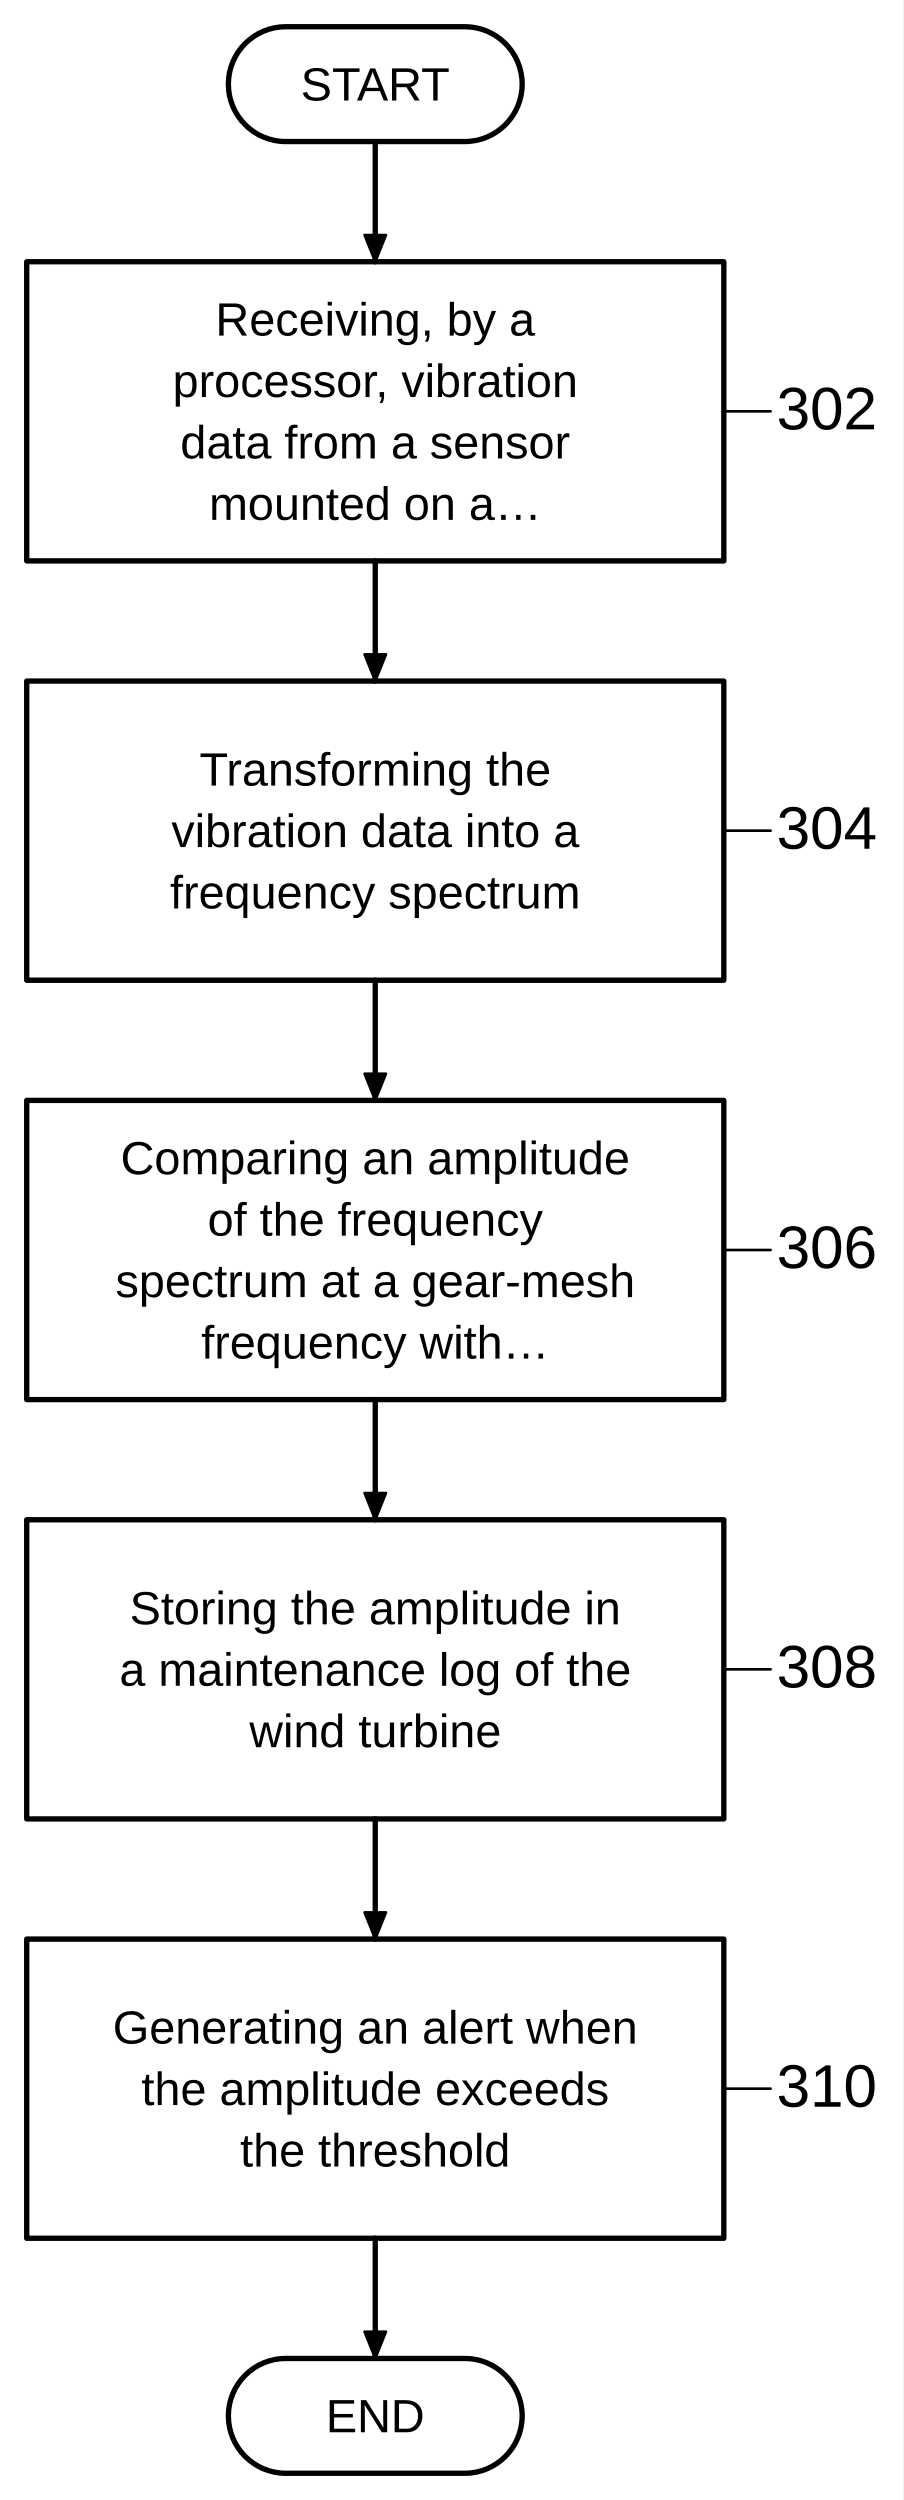
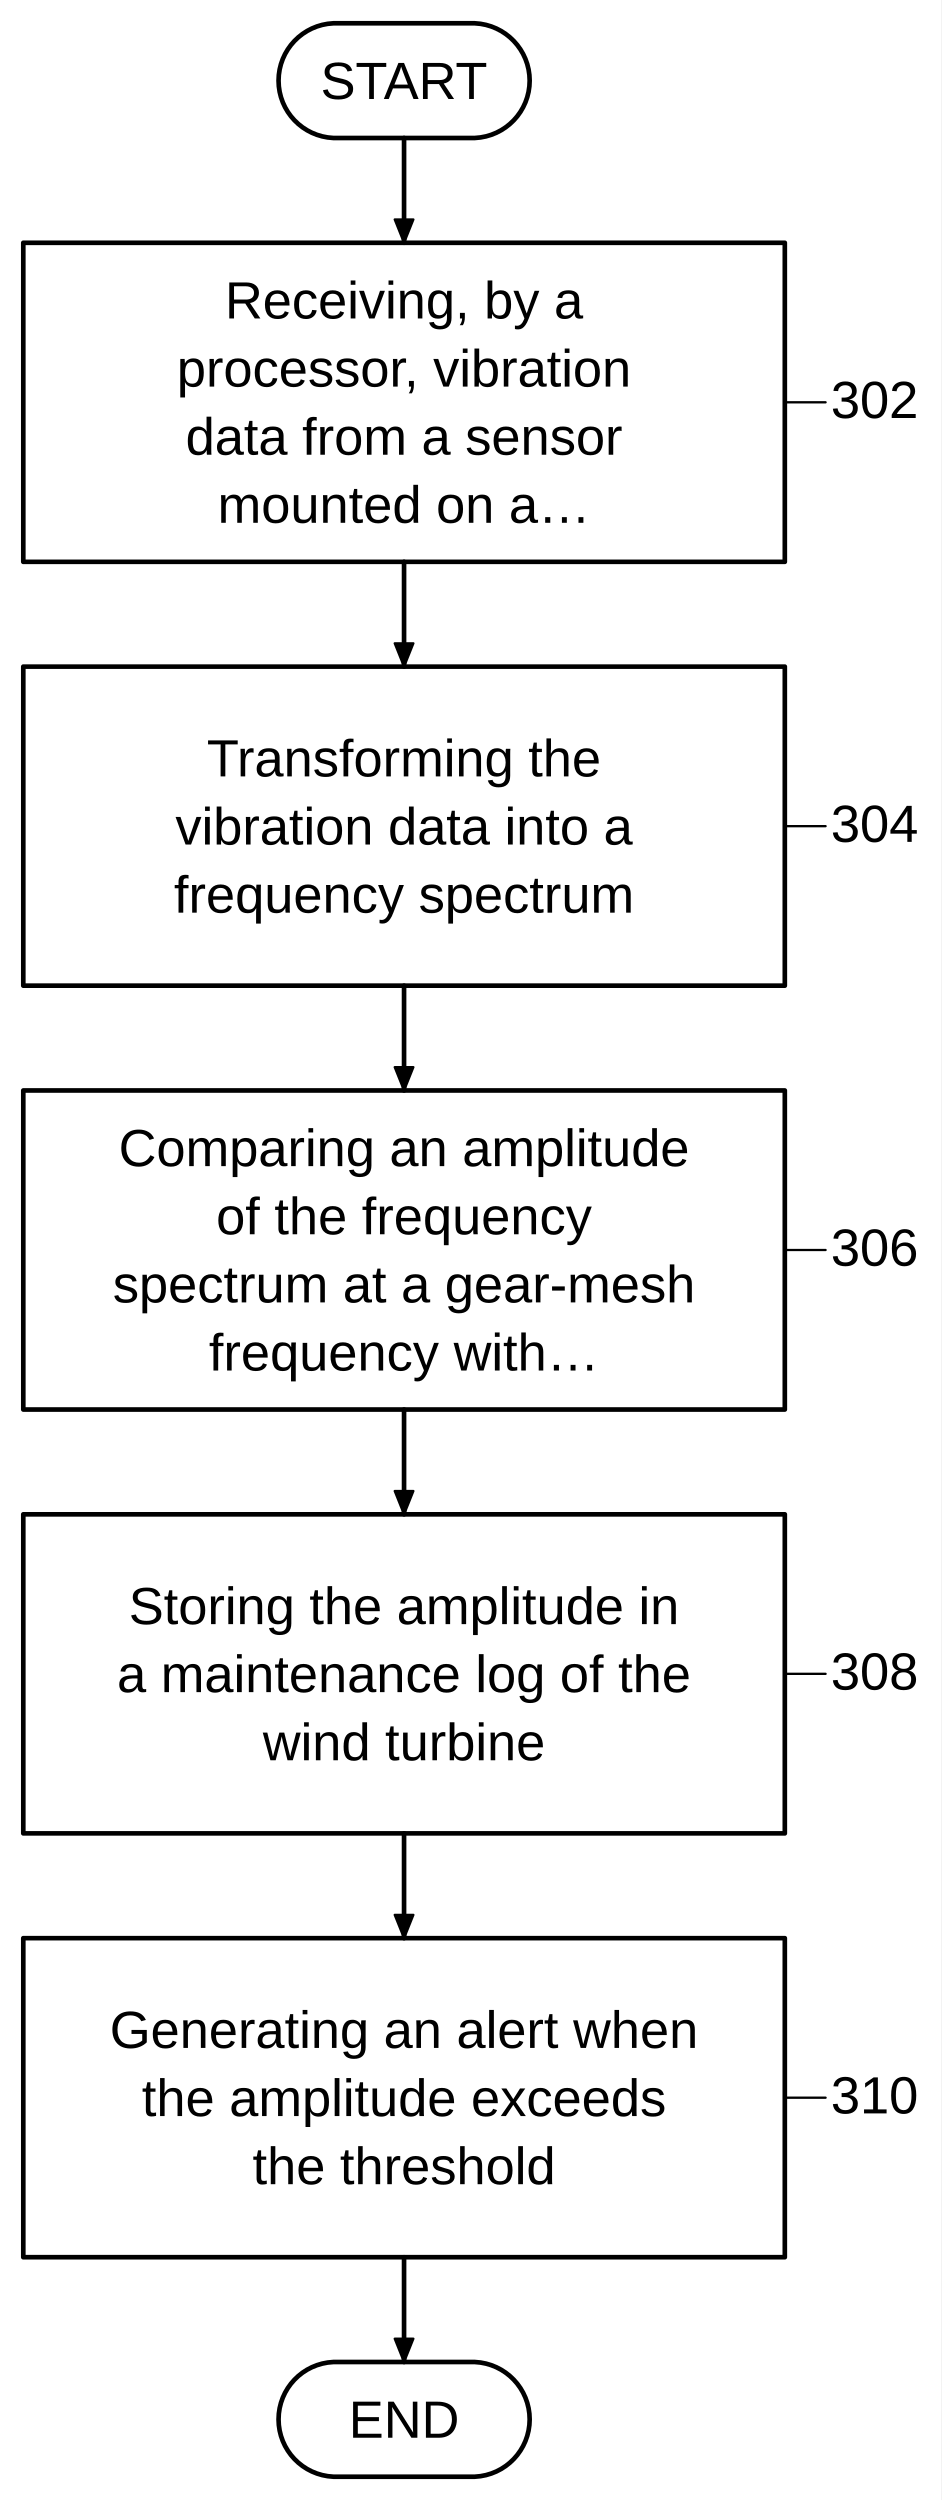
- <svg xmlns="http://www.w3.org/2000/svg" width="67.63mm" height="187.2mm" viewBox="0 0 67.63 187.2" data-figure="FIG-3" data-kind="flowchart">
-   <rect width="67.63" height="187.2" fill="#fff" />
+ <svg xmlns="http://www.w3.org/2000/svg" width="80.83mm" height="214.7mm" viewBox="0 0 80.83 214.7" data-figure="FIG-3" data-kind="flowchart">
+   <rect width="80.83" height="214.7" fill="#fff" />
  <g fill="none" stroke="#000" stroke-linecap="round" stroke-linejoin="round">
-     <path class="edge" data-node="start" data-role="terminal" stroke-width="0.4" d="M21.4 2 L34.8 2 A4.3 4.3 0 0 1 34.8 10.6 L21.4 10.6 A4.3 4.3 0 0 1 21.4 2 Z" />
-     <path class="edge" data-node="s1" data-role="process" stroke-width="0.4" d="M2 19.6 L54.2 19.6 L54.2 42 L2 42 Z" />
-     <path class="edge" data-node="s2" data-role="process" stroke-width="0.4" d="M2 51 L54.2 51 L54.2 73.4 L2 73.4 Z" />
-     <path class="edge" data-node="s3" data-role="process" stroke-width="0.4" d="M2 82.4 L54.2 82.4 L54.2 104.8 L2 104.8 Z" />
-     <path class="edge" data-node="s4" data-role="process" stroke-width="0.4" d="M2 113.8 L54.2 113.8 L54.2 136.2 L2 136.2 Z" />
-     <path class="edge" data-node="s5" data-role="process" stroke-width="0.4" d="M2 145.2 L54.2 145.2 L54.2 167.6 L2 167.6 Z" />
-     <path class="edge" data-node="end" data-role="terminal" stroke-width="0.4" d="M21.4 176.6 L34.8 176.6 A4.3 4.3 0 0 1 34.8 185.2 L21.4 185.2 A4.3 4.3 0 0 1 21.4 176.6 Z" />
-     <path class="edge" data-role="connector" data-from="start" data-to="s1" stroke-width="0.4" d="M28.1 10.6 L28.1 19.6" />
-     <path class="arrow" fill="#000" stroke-width="0.2" d="M28.1 19.6 L27.3 17.6 L28.9 17.6 Z" />
-     <path class="edge" data-role="connector" data-from="s1" data-to="s2" stroke-width="0.4" d="M28.1 42 L28.1 51" />
-     <path class="arrow" fill="#000" stroke-width="0.2" d="M28.1 51 L27.3 49 L28.9 49 Z" />
-     <path class="edge" data-role="connector" data-from="s2" data-to="s3" stroke-width="0.4" d="M28.1 73.4 L28.1 82.4" />
-     <path class="arrow" fill="#000" stroke-width="0.2" d="M28.1 82.4 L27.3 80.4 L28.9 80.4 Z" />
-     <path class="edge" data-role="connector" data-from="s3" data-to="s4" stroke-width="0.4" d="M28.1 104.8 L28.1 113.8" />
-     <path class="arrow" fill="#000" stroke-width="0.2" d="M28.1 113.8 L27.3 111.8 L28.9 111.8 Z" />
-     <path class="edge" data-role="connector" data-from="s4" data-to="s5" stroke-width="0.4" d="M28.1 136.2 L28.1 145.2" />
-     <path class="arrow" fill="#000" stroke-width="0.2" d="M28.1 145.2 L27.3 143.2 L28.9 143.2 Z" />
-     <path class="edge" data-role="connector" data-from="s5" data-to="end" stroke-width="0.4" d="M28.1 167.6 L28.1 176.6" />
-     <path class="arrow" fill="#000" stroke-width="0.2" d="M28.1 176.6 L27.3 174.6 L28.9 174.6 Z" />
-     <path class="lead" data-numeral="302" data-node="s1" stroke-width="0.2" d="M57.7 30.8 L54.2 30.8" />
-     <path class="lead" data-numeral="304" data-node="s2" stroke-width="0.2" d="M57.7 62.2 L54.2 62.2" />
-     <path class="lead" data-numeral="306" data-node="s3" stroke-width="0.2" d="M57.7 93.6 L54.2 93.6" />
-     <path class="lead" data-numeral="308" data-node="s4" stroke-width="0.2" d="M57.7 125 L54.2 125" />
-     <path class="lead" data-numeral="310" data-node="s5" stroke-width="0.2" d="M57.7 156.4 L54.2 156.4" />
+     <path class="edge" data-node="start" data-role="terminal" stroke-width="0.4" d="M28.63 2 L40.78 2 A4.93 4.93 0 0 1 40.78 11.85 L28.63 11.85 A4.93 4.93 0 0 1 28.63 2 Z" />
+     <path class="edge" data-node="s1" data-role="process" stroke-width="0.4" d="M2 20.85 L67.4 20.85 L67.4 48.25 L2 48.25 Z" />
+     <path class="edge" data-node="s2" data-role="process" stroke-width="0.4" d="M2 57.25 L67.4 57.25 L67.4 84.65 L2 84.65 Z" />
+     <path class="edge" data-node="s3" data-role="process" stroke-width="0.4" d="M2 93.65 L67.4 93.65 L67.4 121.05 L2 121.05 Z" />
+     <path class="edge" data-node="s4" data-role="process" stroke-width="0.4" d="M2 130.05 L67.4 130.05 L67.4 157.45 L2 157.45 Z" />
+     <path class="edge" data-node="s5" data-role="process" stroke-width="0.4" d="M2 166.45 L67.4 166.45 L67.4 193.85 L2 193.85 Z" />
+     <path class="edge" data-node="end" data-role="terminal" stroke-width="0.4" d="M28.63 202.85 L40.78 202.85 A4.93 4.93 0 0 1 40.78 212.7 L28.63 212.7 A4.93 4.93 0 0 1 28.63 202.85 Z" />
+     <path class="edge" data-role="connector" data-from="start" data-to="s1" stroke-width="0.4" d="M34.7 11.85 L34.7 20.85" />
+     <path class="arrow" fill="#000" stroke-width="0.2" d="M34.7 20.85 L33.9 18.85 L35.5 18.85 Z" />
+     <path class="edge" data-role="connector" data-from="s1" data-to="s2" stroke-width="0.4" d="M34.7 48.25 L34.7 57.25" />
+     <path class="arrow" fill="#000" stroke-width="0.2" d="M34.7 57.25 L33.9 55.25 L35.5 55.25 Z" />
+     <path class="edge" data-role="connector" data-from="s2" data-to="s3" stroke-width="0.4" d="M34.7 84.65 L34.7 93.65" />
+     <path class="arrow" fill="#000" stroke-width="0.2" d="M34.7 93.65 L33.9 91.65 L35.5 91.65 Z" />
+     <path class="edge" data-role="connector" data-from="s3" data-to="s4" stroke-width="0.4" d="M34.7 121.05 L34.7 130.05" />
+     <path class="arrow" fill="#000" stroke-width="0.2" d="M34.7 130.05 L33.9 128.05 L35.5 128.05 Z" />
+     <path class="edge" data-role="connector" data-from="s4" data-to="s5" stroke-width="0.4" d="M34.7 157.45 L34.7 166.45" />
+     <path class="arrow" fill="#000" stroke-width="0.2" d="M34.7 166.45 L33.9 164.45 L35.5 164.45 Z" />
+     <path class="edge" data-role="connector" data-from="s5" data-to="end" stroke-width="0.4" d="M34.7 193.85 L34.7 202.85" />
+     <path class="arrow" fill="#000" stroke-width="0.2" d="M34.7 202.85 L33.9 200.85 L35.5 200.85 Z" />
+     <path class="lead" data-numeral="302" data-node="s1" stroke-width="0.2" d="M70.9 34.55 L67.4 34.55" />
+     <path class="lead" data-numeral="304" data-node="s2" stroke-width="0.2" d="M70.9 70.95 L67.4 70.95" />
+     <path class="lead" data-numeral="306" data-node="s3" stroke-width="0.2" d="M70.9 107.35 L67.4 107.35" />
+     <path class="lead" data-numeral="308" data-node="s4" stroke-width="0.2" d="M70.9 143.75 L67.4 143.75" />
+     <path class="lead" data-numeral="310" data-node="s5" stroke-width="0.2" d="M70.9 180.15 L67.4 180.15" />
  </g>
-   <text class="label" data-node="start" x="28.1" y="7.53" font-size="3.5" font-family="Liberation Sans, Arial, Helvetica, sans-serif" text-anchor="middle" fill="#000">START</text>
-   <text class="label" data-node="s1" x="28.1" y="25.13" font-size="3.5" font-family="Liberation Sans, Arial, Helvetica, sans-serif" text-anchor="middle" fill="#000">Receiving, by a</text>
-   <text class="label" data-node="s1" x="28.1" y="29.73" font-size="3.5" font-family="Liberation Sans, Arial, Helvetica, sans-serif" text-anchor="middle" fill="#000">processor, vibration</text>
-   <text class="label" data-node="s1" x="28.1" y="34.33" font-size="3.5" font-family="Liberation Sans, Arial, Helvetica, sans-serif" text-anchor="middle" fill="#000">data from a sensor</text>
-   <text class="label" data-node="s1" x="28.1" y="38.93" font-size="3.5" font-family="Liberation Sans, Arial, Helvetica, sans-serif" text-anchor="middle" fill="#000">mounted on a…</text>
-   <text class="label" data-node="s2" x="28.1" y="58.83" font-size="3.5" font-family="Liberation Sans, Arial, Helvetica, sans-serif" text-anchor="middle" fill="#000">Transforming the</text>
-   <text class="label" data-node="s2" x="28.1" y="63.43" font-size="3.5" font-family="Liberation Sans, Arial, Helvetica, sans-serif" text-anchor="middle" fill="#000">vibration data into a</text>
-   <text class="label" data-node="s2" x="28.1" y="68.03" font-size="3.5" font-family="Liberation Sans, Arial, Helvetica, sans-serif" text-anchor="middle" fill="#000">frequency spectrum</text>
-   <text class="label" data-node="s3" x="28.1" y="87.93" font-size="3.5" font-family="Liberation Sans, Arial, Helvetica, sans-serif" text-anchor="middle" fill="#000">Comparing an amplitude</text>
-   <text class="label" data-node="s3" x="28.1" y="92.53" font-size="3.5" font-family="Liberation Sans, Arial, Helvetica, sans-serif" text-anchor="middle" fill="#000">of the frequency</text>
-   <text class="label" data-node="s3" x="28.1" y="97.13" font-size="3.5" font-family="Liberation Sans, Arial, Helvetica, sans-serif" text-anchor="middle" fill="#000">spectrum at a gear-mesh</text>
-   <text class="label" data-node="s3" x="28.1" y="101.73" font-size="3.5" font-family="Liberation Sans, Arial, Helvetica, sans-serif" text-anchor="middle" fill="#000">frequency with…</text>
-   <text class="label" data-node="s4" x="28.1" y="121.63" font-size="3.5" font-family="Liberation Sans, Arial, Helvetica, sans-serif" text-anchor="middle" fill="#000">Storing the amplitude in</text>
-   <text class="label" data-node="s4" x="28.1" y="126.23" font-size="3.5" font-family="Liberation Sans, Arial, Helvetica, sans-serif" text-anchor="middle" fill="#000">a maintenance log of the</text>
-   <text class="label" data-node="s4" x="28.1" y="130.83" font-size="3.5" font-family="Liberation Sans, Arial, Helvetica, sans-serif" text-anchor="middle" fill="#000">wind turbine</text>
-   <text class="label" data-node="s5" x="28.1" y="153.03" font-size="3.5" font-family="Liberation Sans, Arial, Helvetica, sans-serif" text-anchor="middle" fill="#000">Generating an alert when</text>
-   <text class="label" data-node="s5" x="28.1" y="157.63" font-size="3.5" font-family="Liberation Sans, Arial, Helvetica, sans-serif" text-anchor="middle" fill="#000">the amplitude exceeds</text>
-   <text class="label" data-node="s5" x="28.1" y="162.23" font-size="3.5" font-family="Liberation Sans, Arial, Helvetica, sans-serif" text-anchor="middle" fill="#000">the threshold</text>
-   <text class="label" data-node="end" x="28.1" y="182.13" font-size="3.5" font-family="Liberation Sans, Arial, Helvetica, sans-serif" text-anchor="middle" fill="#000">END</text>
-   <text class="numeral" data-numeral="302" data-node="s1" x="61.91" y="32.15" font-size="4.5" font-family="Liberation Sans, Arial, Helvetica, sans-serif" text-anchor="middle" fill="#000">302</text>
-   <text class="numeral" data-numeral="304" data-node="s2" x="61.91" y="63.55" font-size="4.5" font-family="Liberation Sans, Arial, Helvetica, sans-serif" text-anchor="middle" fill="#000">304</text>
-   <text class="numeral" data-numeral="306" data-node="s3" x="61.91" y="94.95" font-size="4.5" font-family="Liberation Sans, Arial, Helvetica, sans-serif" text-anchor="middle" fill="#000">306</text>
-   <text class="numeral" data-numeral="308" data-node="s4" x="61.91" y="126.35" font-size="4.5" font-family="Liberation Sans, Arial, Helvetica, sans-serif" text-anchor="middle" fill="#000">308</text>
-   <text class="numeral" data-numeral="310" data-node="s5" x="61.91" y="157.75" font-size="4.5" font-family="Liberation Sans, Arial, Helvetica, sans-serif" text-anchor="middle" fill="#000">310</text>
+   <text class="label" data-node="start" x="34.7" y="8.5" font-size="4.5" font-family="Liberation Sans, Arial, Helvetica, sans-serif" text-anchor="middle" fill="#000">START</text>
+   <text class="label" data-node="s1" x="34.7" y="27.35" font-size="4.5" font-family="Liberation Sans, Arial, Helvetica, sans-serif" text-anchor="middle" fill="#000">Receiving, by a</text>
+   <text class="label" data-node="s1" x="34.7" y="33.2" font-size="4.5" font-family="Liberation Sans, Arial, Helvetica, sans-serif" text-anchor="middle" fill="#000">processor, vibration</text>
+   <text class="label" data-node="s1" x="34.7" y="39.05" font-size="4.5" font-family="Liberation Sans, Arial, Helvetica, sans-serif" text-anchor="middle" fill="#000">data from a sensor</text>
+   <text class="label" data-node="s1" x="34.7" y="44.9" font-size="4.5" font-family="Liberation Sans, Arial, Helvetica, sans-serif" text-anchor="middle" fill="#000">mounted on a…</text>
+   <text class="label" data-node="s2" x="34.7" y="66.68" font-size="4.5" font-family="Liberation Sans, Arial, Helvetica, sans-serif" text-anchor="middle" fill="#000">Transforming the</text>
+   <text class="label" data-node="s2" x="34.7" y="72.53" font-size="4.5" font-family="Liberation Sans, Arial, Helvetica, sans-serif" text-anchor="middle" fill="#000">vibration data into a</text>
+   <text class="label" data-node="s2" x="34.7" y="78.38" font-size="4.5" font-family="Liberation Sans, Arial, Helvetica, sans-serif" text-anchor="middle" fill="#000">frequency spectrum</text>
+   <text class="label" data-node="s3" x="34.7" y="100.15" font-size="4.5" font-family="Liberation Sans, Arial, Helvetica, sans-serif" text-anchor="middle" fill="#000">Comparing an amplitude</text>
+   <text class="label" data-node="s3" x="34.7" y="106" font-size="4.5" font-family="Liberation Sans, Arial, Helvetica, sans-serif" text-anchor="middle" fill="#000">of the frequency</text>
+   <text class="label" data-node="s3" x="34.7" y="111.85" font-size="4.5" font-family="Liberation Sans, Arial, Helvetica, sans-serif" text-anchor="middle" fill="#000">spectrum at a gear-mesh</text>
+   <text class="label" data-node="s3" x="34.7" y="117.7" font-size="4.5" font-family="Liberation Sans, Arial, Helvetica, sans-serif" text-anchor="middle" fill="#000">frequency with…</text>
+   <text class="label" data-node="s4" x="34.7" y="139.48" font-size="4.5" font-family="Liberation Sans, Arial, Helvetica, sans-serif" text-anchor="middle" fill="#000">Storing the amplitude in</text>
+   <text class="label" data-node="s4" x="34.7" y="145.32" font-size="4.5" font-family="Liberation Sans, Arial, Helvetica, sans-serif" text-anchor="middle" fill="#000">a maintenance log of the</text>
+   <text class="label" data-node="s4" x="34.7" y="151.17" font-size="4.5" font-family="Liberation Sans, Arial, Helvetica, sans-serif" text-anchor="middle" fill="#000">wind turbine</text>
+   <text class="label" data-node="s5" x="34.7" y="175.88" font-size="4.5" font-family="Liberation Sans, Arial, Helvetica, sans-serif" text-anchor="middle" fill="#000">Generating an alert when</text>
+   <text class="label" data-node="s5" x="34.7" y="181.73" font-size="4.5" font-family="Liberation Sans, Arial, Helvetica, sans-serif" text-anchor="middle" fill="#000">the amplitude exceeds</text>
+   <text class="label" data-node="s5" x="34.7" y="187.58" font-size="4.5" font-family="Liberation Sans, Arial, Helvetica, sans-serif" text-anchor="middle" fill="#000">the threshold</text>
+   <text class="label" data-node="end" x="34.7" y="209.35" font-size="4.5" font-family="Liberation Sans, Arial, Helvetica, sans-serif" text-anchor="middle" fill="#000">END</text>
+   <text class="numeral" data-numeral="302" data-node="s1" x="75.11" y="35.9" font-size="4.5" font-family="Liberation Sans, Arial, Helvetica, sans-serif" text-anchor="middle" fill="#000">302</text>
+   <text class="numeral" data-numeral="304" data-node="s2" x="75.11" y="72.3" font-size="4.5" font-family="Liberation Sans, Arial, Helvetica, sans-serif" text-anchor="middle" fill="#000">304</text>
+   <text class="numeral" data-numeral="306" data-node="s3" x="75.11" y="108.7" font-size="4.5" font-family="Liberation Sans, Arial, Helvetica, sans-serif" text-anchor="middle" fill="#000">306</text>
+   <text class="numeral" data-numeral="308" data-node="s4" x="75.11" y="145.1" font-size="4.5" font-family="Liberation Sans, Arial, Helvetica, sans-serif" text-anchor="middle" fill="#000">308</text>
+   <text class="numeral" data-numeral="310" data-node="s5" x="75.11" y="181.5" font-size="4.5" font-family="Liberation Sans, Arial, Helvetica, sans-serif" text-anchor="middle" fill="#000">310</text>
</svg>
